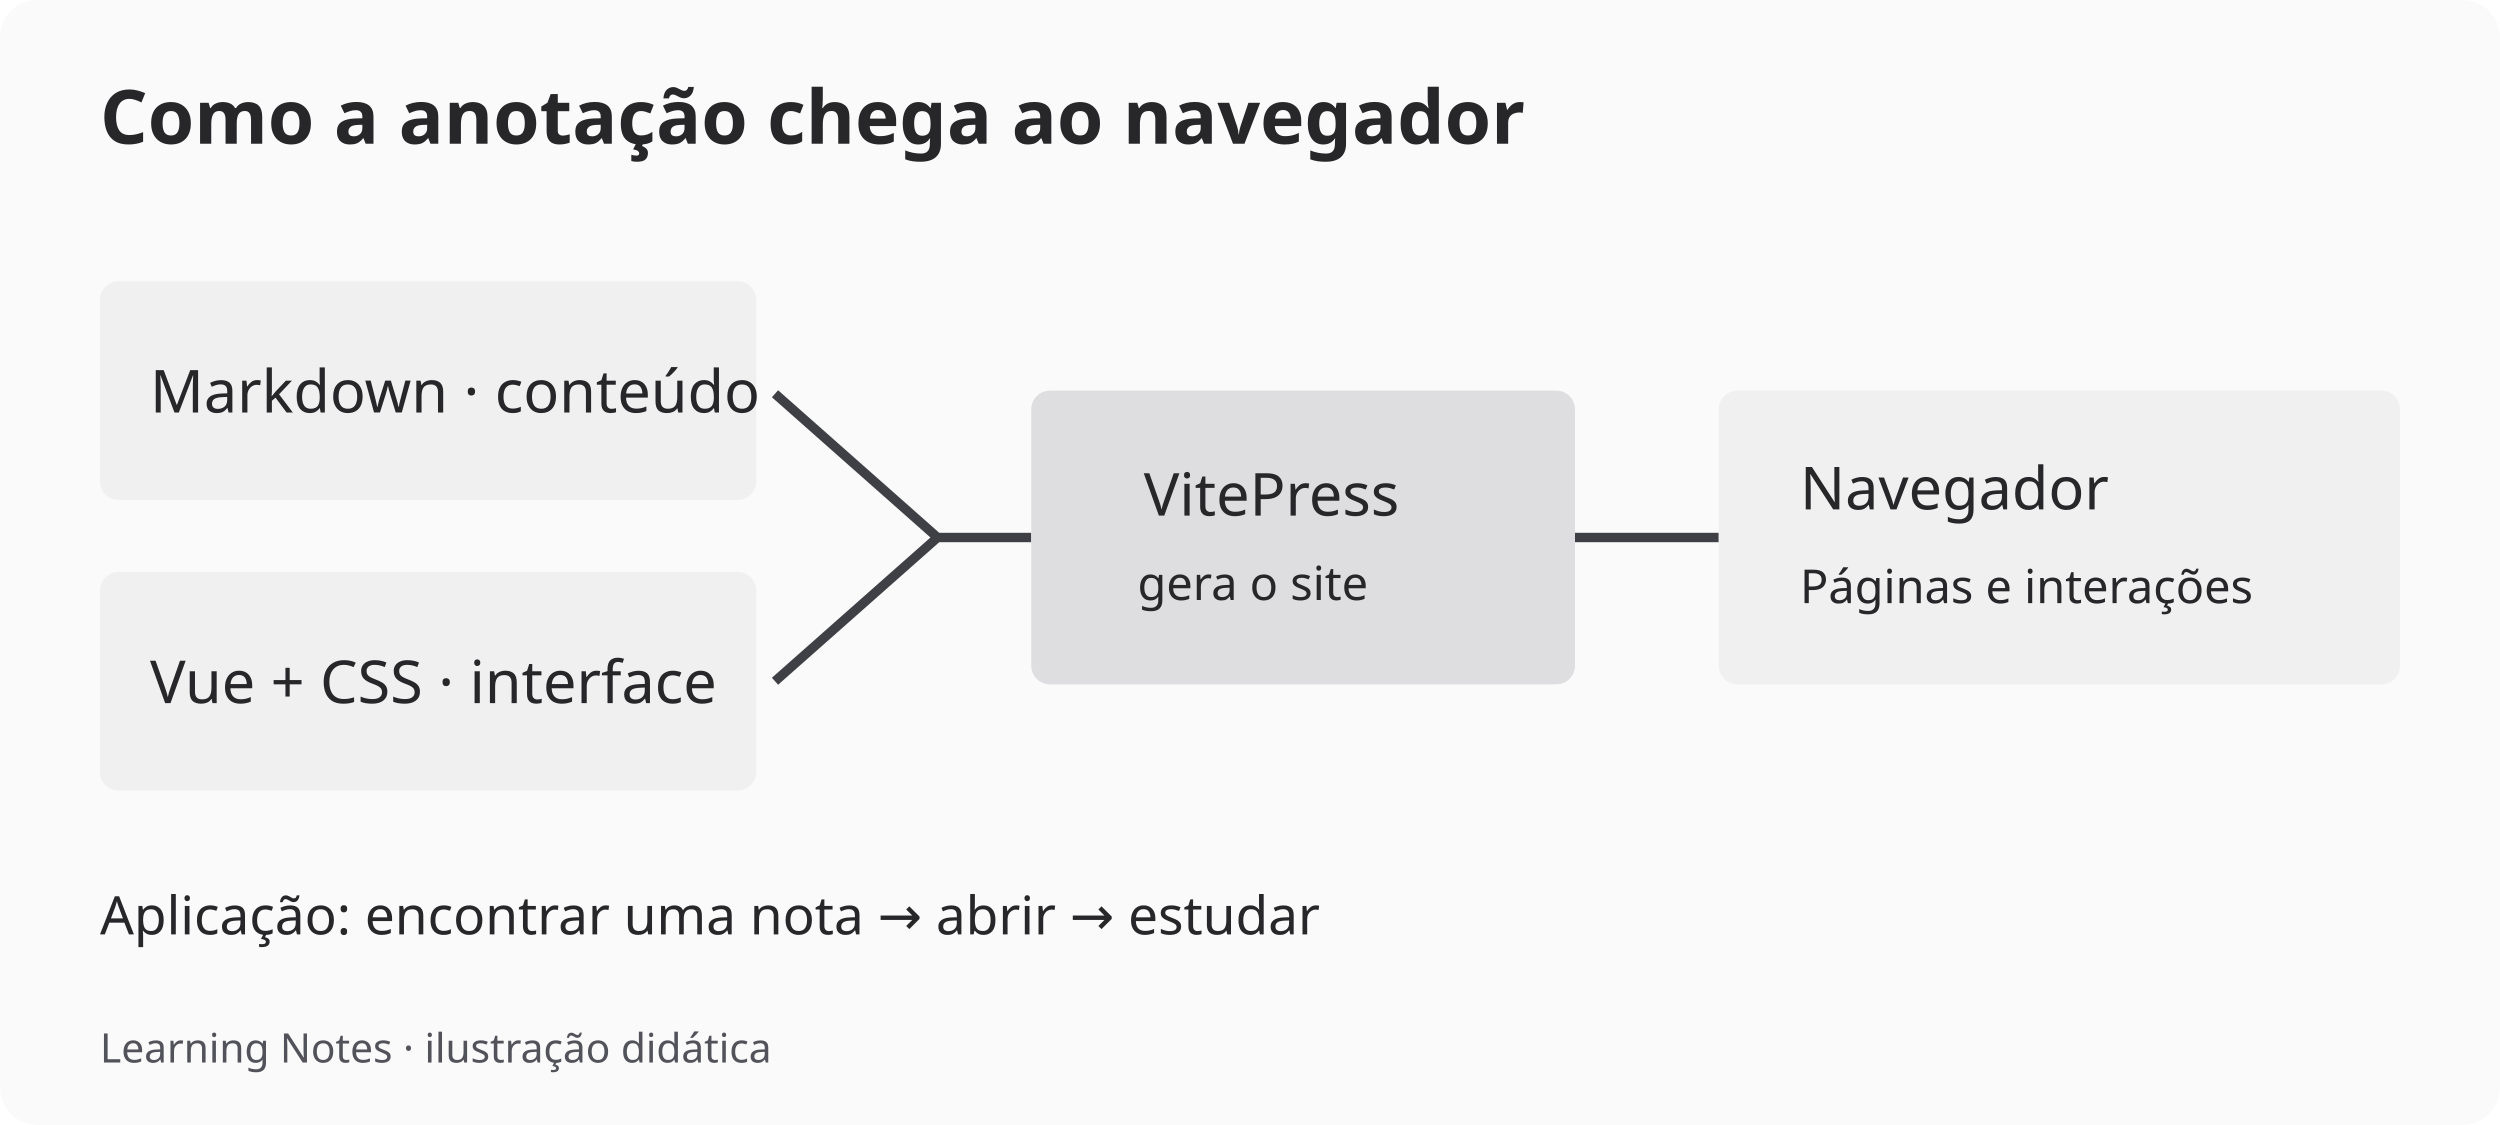
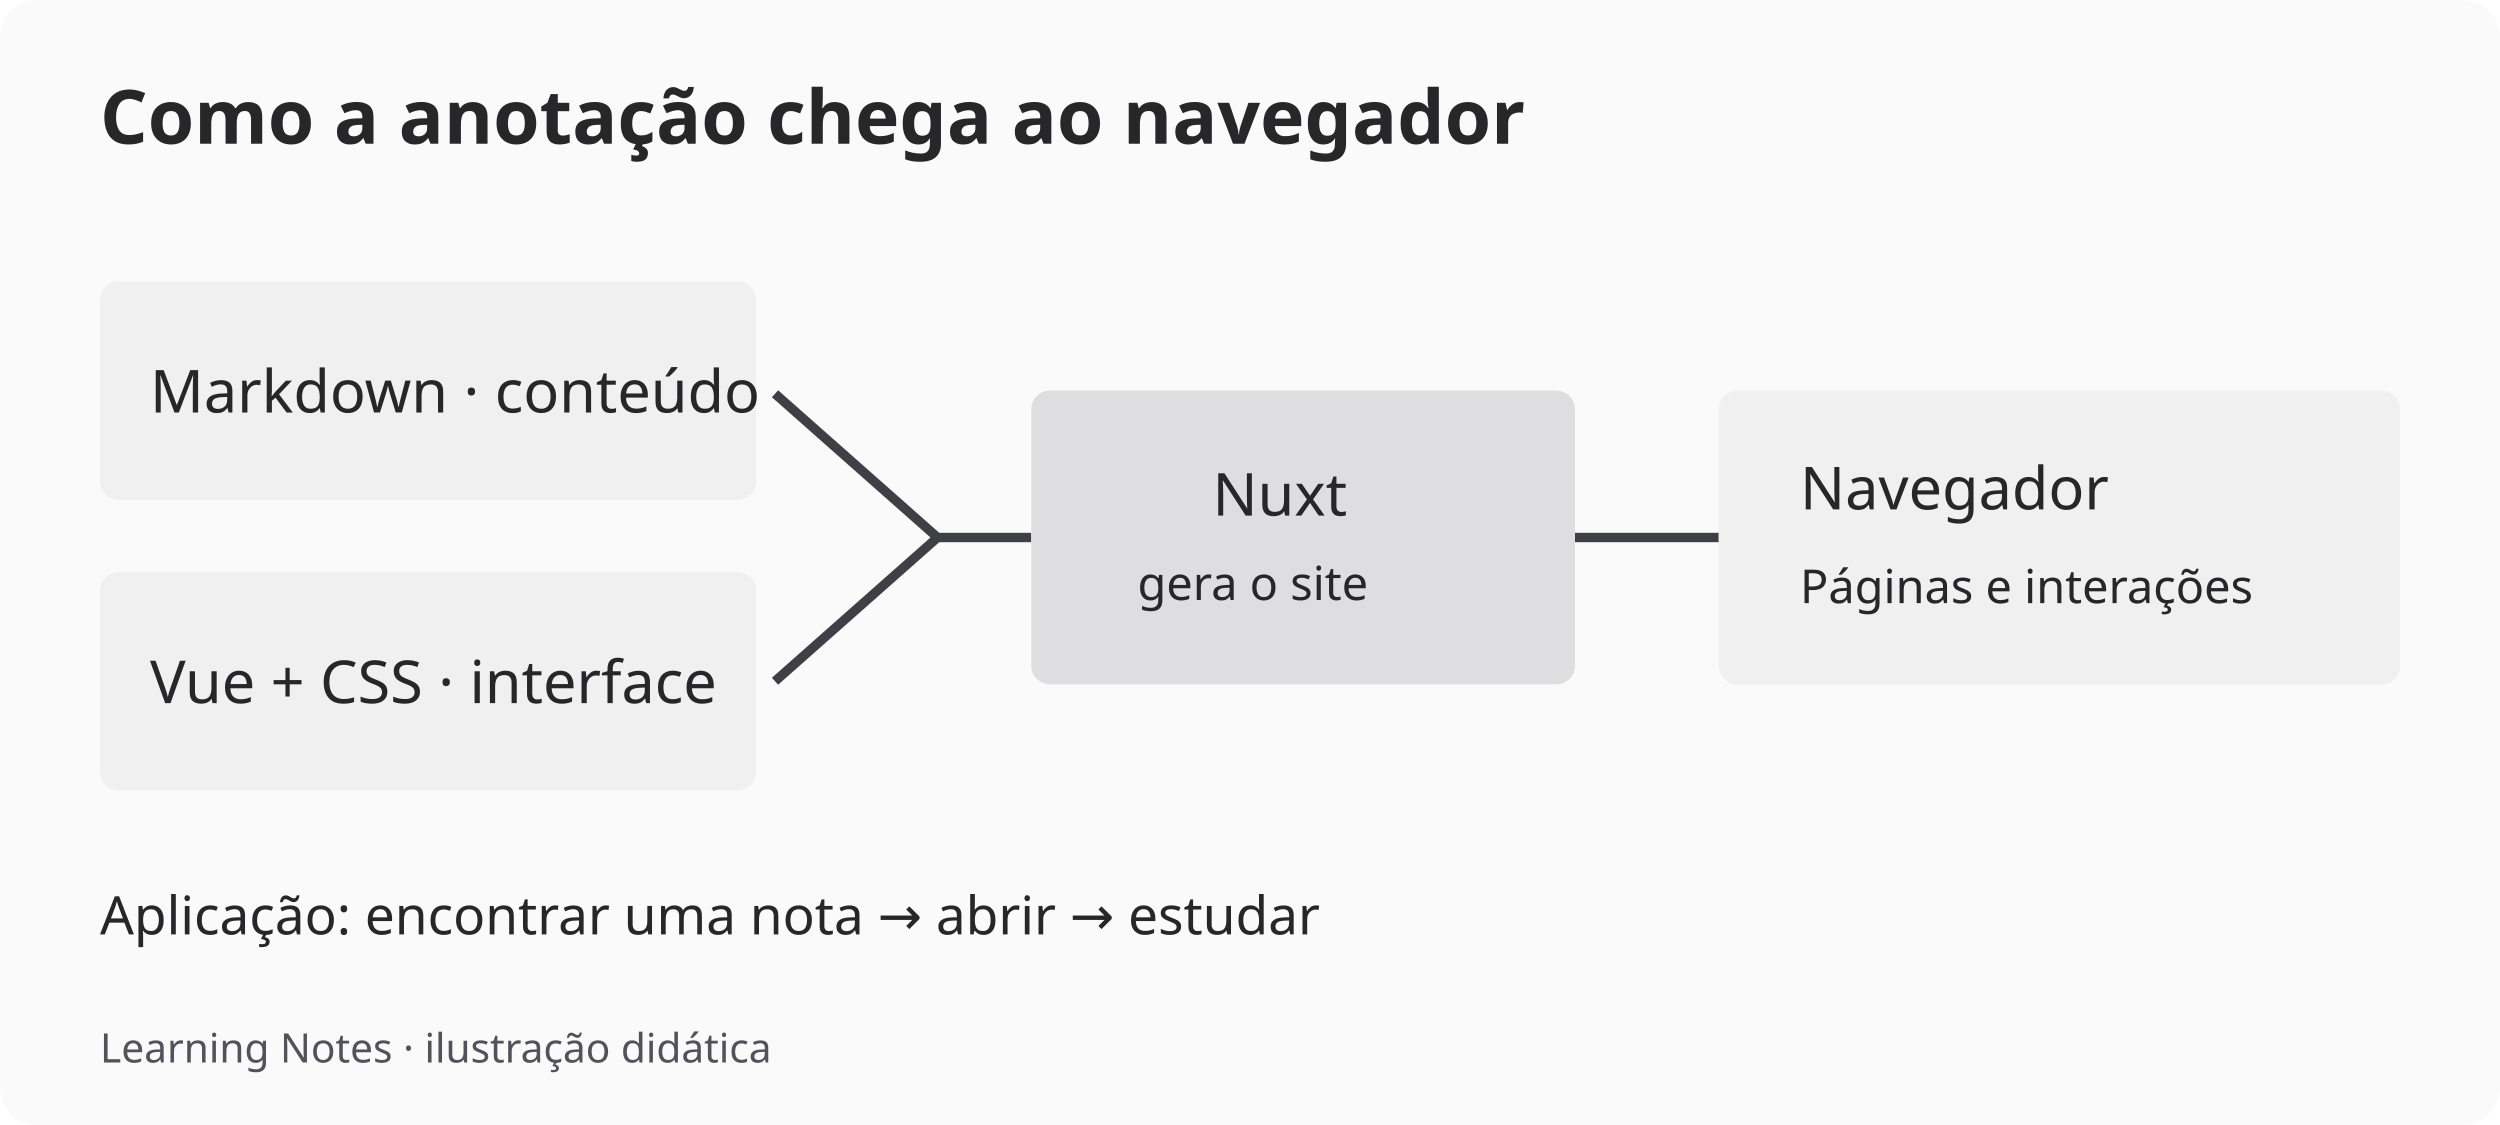
<svg xmlns="http://www.w3.org/2000/svg" viewBox="0 0 800 360" role="img" aria-label="Como a anotação chega ao navegador">
  <rect width="800" height="360" rx="12" fill="#fafafa" />
  <g font-family="Segoe UI, sans-serif" fill="#27272a">
    <text x="32" y="46" font-size="24" font-weight="600">Como a anotação chega ao navegador</text>
    <g font-size="19">
      <rect x="32" y="90" width="210" height="70" rx="6" fill="#f0f0f1" />
      <text x="48" y="132">Markdown · conteúdo</text>
      <rect x="32" y="183" width="210" height="70" rx="6" fill="#f0f0f1" />
      <text x="48" y="225">Vue + CSS · interface</text>
      <path d="M248 126L300 172L248 218M300 172H330M504 172H550" fill="none" stroke="#3f3f46" stroke-width="3" />
      <rect x="330" y="125" width="174" height="94" rx="6" fill="#dedee1" />
-       <text x="366" y="165">VitePress</text>
+       <text x="388" y="165">Nuxt</text>
      <text x="364" y="192" font-size="15">gera o site</text>
      <rect x="550" y="125" width="218" height="94" rx="6" fill="#f0f0f1" />
      <text x="576" y="163">Navegador</text>
      <text x="576" y="193" font-size="15">Páginas e interações</text>
    </g>
    <text x="32" y="299" font-size="17">Aplicação: encontrar uma nota → abrir → estudar</text>
    <text x="32" y="340" font-size="13" fill="#52525b">Learning Notes · ilustração didática</text>
  </g>
</svg>
